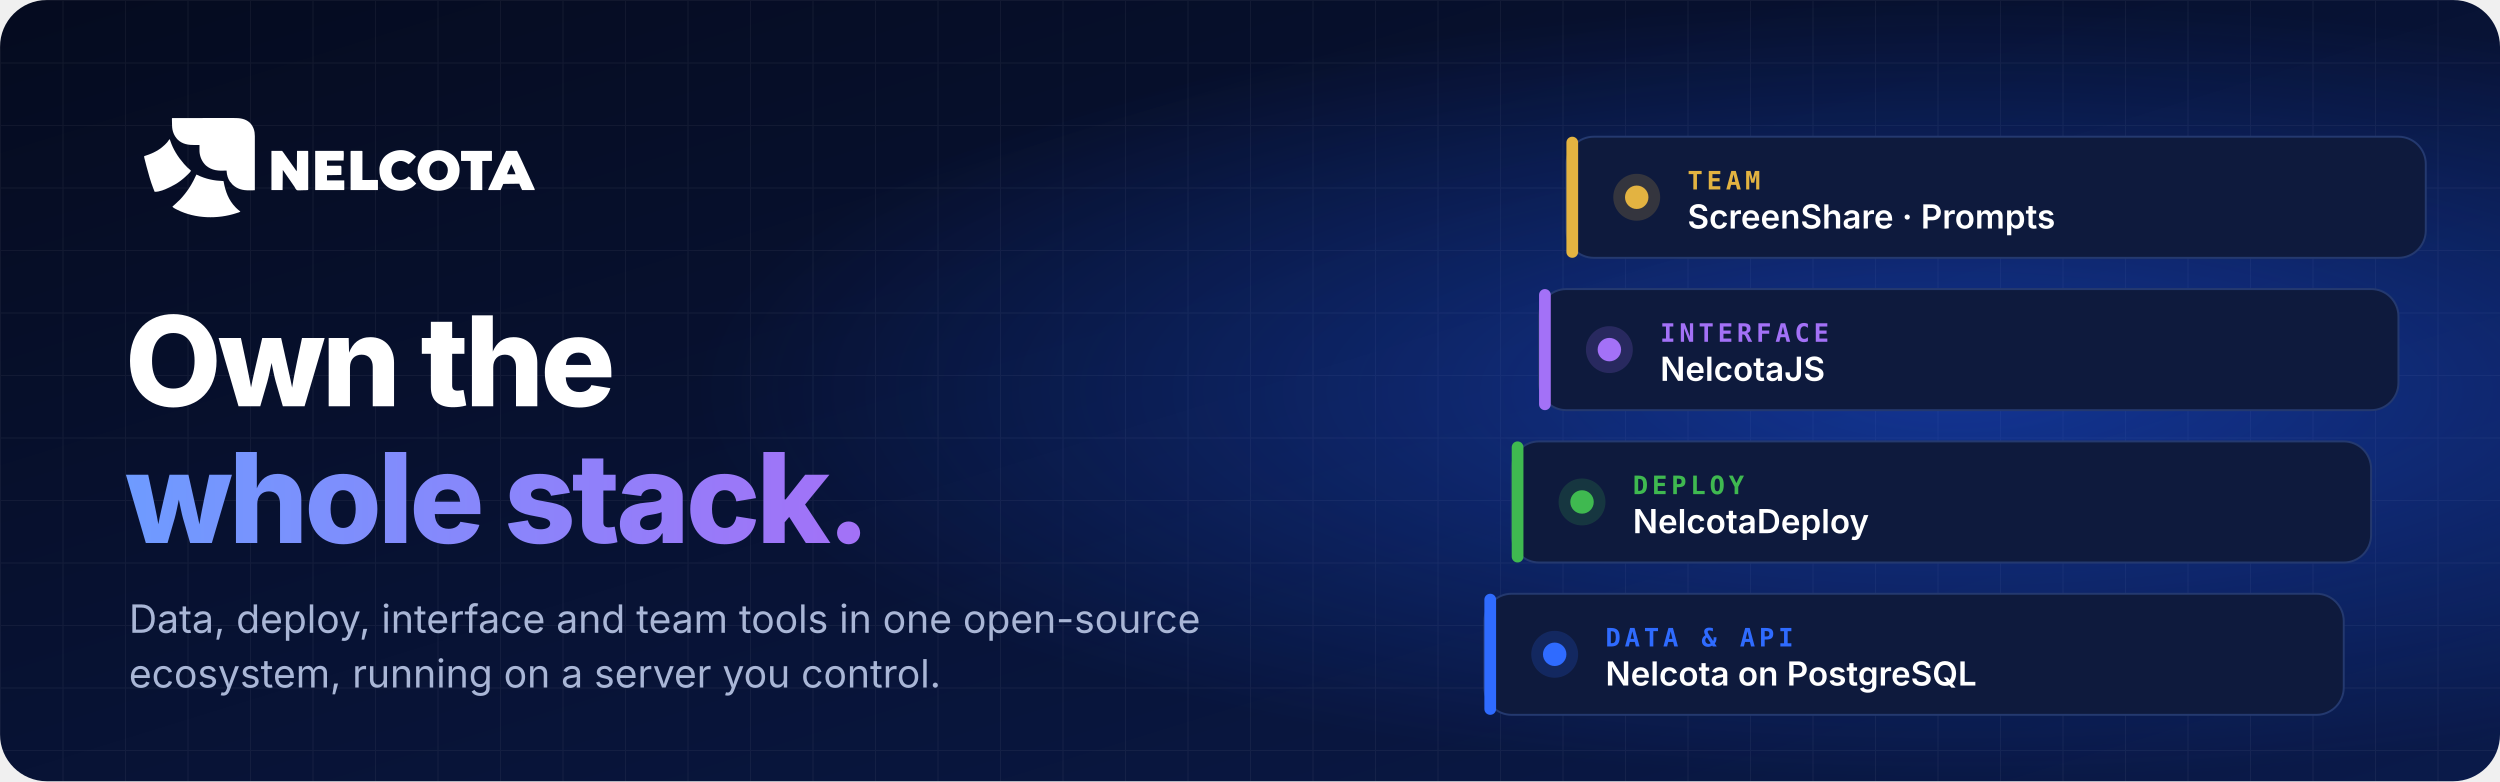
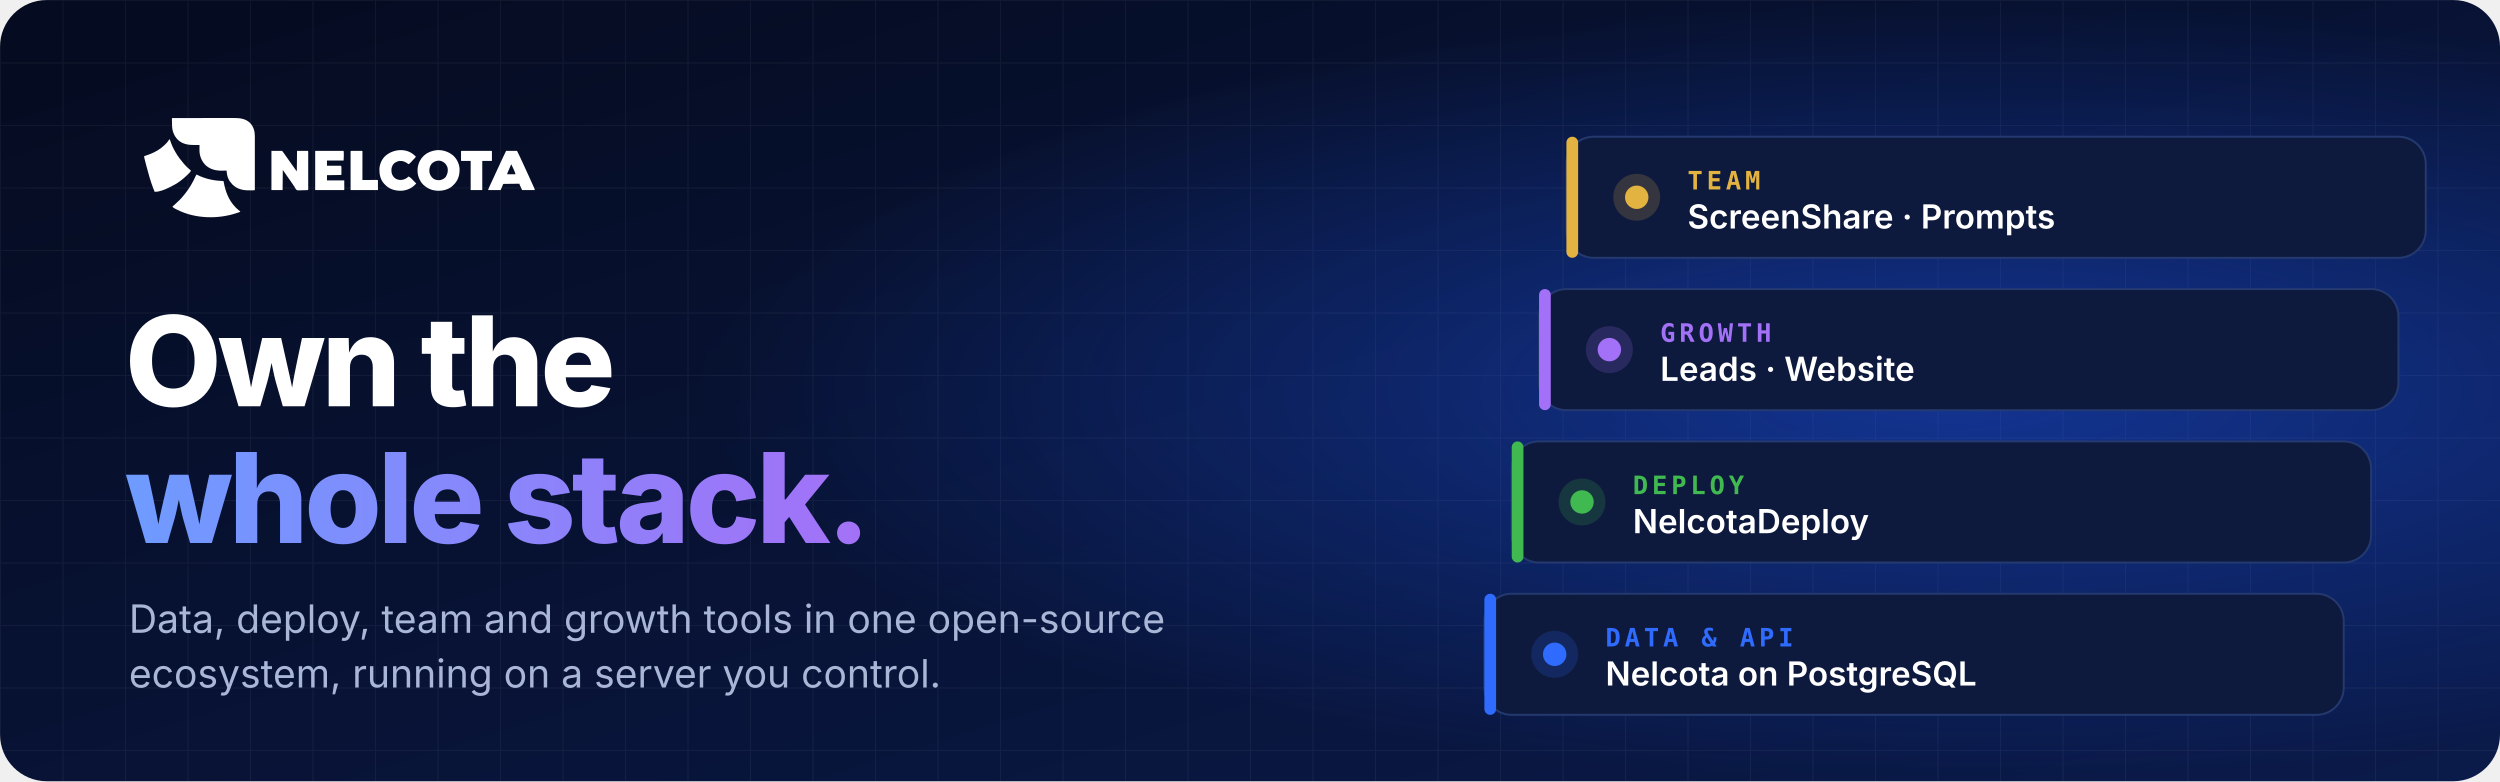
<svg xmlns="http://www.w3.org/2000/svg" viewBox="0 0 1280 400" width="1280" height="400" role="img" aria-labelledby="t d">
  <defs>
    <linearGradient id="bg" x1="0" y1="0" x2="1" y2="1">
      <stop offset="0" stop-color="#050B1F" />
      <stop offset="1" stop-color="#0A1A4A" />
    </linearGradient>
    <radialGradient id="glow" cx="0.78" cy="0.5" r="0.5">
      <stop offset="0" stop-color="#1F5BFF" stop-opacity="0.45" />
      <stop offset="1" stop-color="#1F5BFF" stop-opacity="0" />
    </radialGradient>
    <pattern id="grid" width="32" height="32" patternUnits="userSpaceOnUse">
      <path d="M32 0H0V32" fill="none" stroke="#FFFFFF" stroke-opacity="0.05" />
    </pattern>
    <linearGradient id="hl" x1="0" x2="1">
      <stop offset="0" stop-color="#6E9BFF" />
      <stop offset="1" stop-color="#A371F7" />
    </linearGradient>
    <clipPath id="r">
      <rect width="1280" height="400" rx="24" />
    </clipPath>
  </defs>
  <g clip-path="url(#r)">
    <rect width="1280" height="400" fill="url(#bg)" />
    <rect width="1280" height="400" fill="url(#grid)" />
    <rect width="1280" height="400" fill="url(#glow)" />
  </g>
  <svg x="56" y="44" width="230" height="86" viewBox="0 0 2048 768" fill="#FFFFFF">
    <g id="symbol">
      <g id="piece-1">
        <path d="M0 0 C0.529 -0.002 0.529 -0.002 3.204 -0.012 C3.792 -0.011 3.792 -0.011 6.768 -0.009 C8.007 -0.012 9.245 -0.015 10.521 -0.018 C13.975 -0.025 17.429 -0.028 20.883 -0.029 C24.602 -0.03 28.322 -0.038 32.041 -0.045 C40.186 -0.058 48.332 -0.064 56.477 -0.069 C61.567 -0.072 66.657 -0.076 71.746 -0.08 C85.844 -0.092 99.941 -0.103 114.039 -0.106 C114.942 -0.106 115.846 -0.107 116.776 -0.107 C117.682 -0.107 118.587 -0.107 119.52 -0.107 C121.355 -0.108 123.19 -0.108 125.024 -0.109 C125.935 -0.109 126.845 -0.109 127.782 -0.109 C142.495 -0.113 157.208 -0.131 171.921 -0.154 C187.035 -0.178 202.149 -0.19 217.263 -0.192 C225.745 -0.192 234.227 -0.198 242.709 -0.216 C249.94 -0.232 257.172 -0.237 264.403 -0.229 C268.088 -0.225 271.772 -0.225 275.456 -0.24 C303.225 -0.34 329.16 1.751 350.579 21.506 C367.163 38.711 373.326 59.26 373.273 82.843 C373.274 83.899 373.276 84.955 373.277 86.042 C373.281 89.567 373.278 93.091 373.275 96.616 C373.276 99.147 373.278 101.679 373.28 104.21 C373.284 110.363 373.284 116.516 373.281 122.669 C373.279 127.666 373.278 132.664 373.279 137.662 C373.279 138.374 373.28 139.086 373.28 139.82 C373.28 141.266 373.28 142.712 373.281 144.158 C373.284 157.704 373.28 171.251 373.275 184.797 C373.271 196.429 373.271 208.061 373.276 219.693 C373.281 233.203 373.283 246.712 373.28 260.221 C373.28 261.66 373.28 263.099 373.279 264.537 C373.279 265.245 373.279 265.953 373.279 266.682 C373.278 271.68 373.279 276.677 373.282 281.675 C373.285 288.39 373.283 295.105 373.277 301.819 C373.276 304.291 373.276 306.763 373.278 309.234 C373.281 312.592 373.278 315.95 373.273 319.308 C373.275 320.3 373.277 321.292 373.279 322.313 C373.277 323.205 373.274 324.098 373.271 325.017 C373.271 325.793 373.271 326.569 373.271 327.369 C373.146 329.131 373.146 329.131 372.146 330.131 C369.059 330.271 365.996 330.345 362.907 330.37 C361.957 330.378 361.007 330.386 360.029 330.394 C358 330.408 355.971 330.419 353.943 330.427 C351.904 330.438 349.864 330.458 347.825 330.488 C318.556 330.918 293.456 325 271.528 304.553 C267.386 300.343 263.697 295.846 260.146 291.131 C259.675 290.511 259.205 289.891 258.72 289.253 C250.253 276.924 245.611 260.972 244.575 246.241 C244.493 245.091 244.41 243.94 244.325 242.755 C244.295 242.322 244.295 242.322 244.146 240.131 C243.417 240.167 242.688 240.202 241.937 240.239 C207.294 241.873 176.84 240.44 149.438 216.795 C131.364 199.637 121.193 175.901 120.146 151.131 C119.951 141.798 120.017 132.465 120.146 123.131 C119.599 123.137 119.599 123.137 116.835 123.163 C112.696 123.2 108.556 123.223 104.417 123.241 C102.641 123.251 100.866 123.265 99.091 123.282 C70.056 123.562 42.269 119.786 20.633 98.654 C3.702 81.323 -4.691 59.049 -5.206 34.956 C-5.229 33.99 -5.252 33.024 -5.276 32.029 C-5.324 29.998 -5.369 27.966 -5.412 25.935 C-5.48 22.812 -5.557 19.69 -5.636 16.567 C-5.681 14.592 -5.725 12.618 -5.769 10.643 C-5.792 9.705 -5.816 8.766 -5.841 7.799 C-5.858 6.938 -5.875 6.076 -5.892 5.189 C-5.901 4.808 -5.901 4.808 -5.943 2.882 C-5.754 -0.837 -3.098 0.004 0 0 Z " transform="translate(288.8545,146.8686)" fill-rule="evenodd" />
      </g>
      <g id="piece-2">
        <path d="M0 0 C1.774 2.661 2.681 4.877 3.647 7.885 C16.1 46.327 38.637 81.687 65 112 C65.37 112.427 65.37 112.427 67.242 114.586 C76.701 125.293 86.703 135.239 98 144 C96.577 148.595 93.985 151.424 90.617 154.711 C90.084 155.242 89.551 155.773 89.002 156.321 C87.874 157.442 86.742 158.56 85.607 159.674 C83.895 161.356 82.193 163.048 80.492 164.742 C70.876 174.29 60.842 182.874 50 191 C49.456 191.412 48.912 191.823 48.352 192.247 C33.661 203.309 17.581 212.118 1 220 C0.263 220.358 -0.475 220.716 -1.234 221.085 C-20.757 230.527 -45.849 241.827 -68 241 C-70.063 236.024 -72.045 231.019 -74 226 C-74.306 225.222 -74.611 224.443 -74.926 223.642 C-87.325 191.687 -96.172 158.232 -105.125 125.188 C-105.389 124.215 -105.653 123.243 -105.924 122.242 C-108.701 111.981 -111.368 101.696 -113.867 91.363 C-114.083 90.481 -114.299 89.598 -114.522 88.689 C-114.619 88.279 -114.619 88.279 -115.113 86.204 C-115.199 85.846 -115.199 85.846 -115.634 84.03 C-116 82 -116 82 -116 78 C-115.367 77.8 -114.734 77.599 -114.083 77.393 C-100.337 73.007 -86.973 68.336 -74 62 C-73.239 61.632 -72.478 61.264 -71.694 60.884 C-55.017 52.725 -39.425 42.889 -26 30 C-24.651 28.848 -23.297 27.702 -21.938 26.562 C-14.074 19.682 -7.752 11.684 -2 3 C-1.34 2.01 -0.68 1.02 0 0 Z " transform="translate(272,243)" fill-rule="evenodd" />
      </g>
      <g id="piece-3">
        <path d="M0 0 C1.14 0.557 2.279 1.114 3.453 1.688 C42.825 20.749 80.443 28.434 124 30 C124.12 30.672 124.24 31.345 124.364 32.038 C132.443 76.81 146.624 116.919 179 150 C179.672 150.722 180.343 151.444 181.035 152.188 C187.058 158.53 194.068 163.704 201 169 C197.038 172.962 190.809 174.008 185.562 175.75 C185.227 175.862 185.227 175.862 183.53 176.427 C97.357 204.93 -5.218 202.29 -86.645 161.711 C-88.911 160.561 -91.175 159.408 -93.438 158.25 C-94.51 157.707 -95.583 157.164 -96.688 156.605 C-101.88 153.906 -106.209 151.499 -110 147 C-99.499 137.407 -99.499 137.407 -94.875 133.438 C-91.068 130.139 -87.56 126.579 -84.027 122.992 C-82 121 -82 121 -79.375 118.938 C-76.569 116.649 -74.365 114.086 -72.02 111.336 C-69.734 108.692 -67.37 106.13 -65 103.562 C-60.734 98.879 -56.818 94.05 -53 89 C-52.252 88.047 -51.505 87.095 -50.734 86.113 C-42.337 75.409 -34.304 64.328 -27.488 52.539 C-26.421 50.718 -25.309 48.924 -24.168 47.148 C-16.119 34.395 -9.913 20.668 -3.461 7.062 C-2.331 4.694 -1.185 2.34 0 0 Z " transform="translate(395,405)" fill-rule="evenodd" />
      </g>
    </g>
    <g id="wordmark">
      <g id="letter-1">
        <path d="M0 0 C16.17 0 32.34 0 49 0 C54.596 7.275 59.842 14.114 64.812 21.711 C71.466 31.715 78.575 41.424 85.569 51.192 C87.838 54.363 90.087 57.548 92.312 60.75 C96.198 66.329 100.201 71.824 104.206 77.317 C107.939 82.459 111.513 87.688 115 93 C116.647 89.707 116.181 86.041 116.205 82.419 C116.215 81.532 116.225 80.644 116.235 79.729 C116.267 76.785 116.292 73.842 116.316 70.898 C116.337 68.861 116.358 66.824 116.379 64.786 C116.435 59.417 116.484 54.048 116.532 48.679 C116.582 43.202 116.638 37.726 116.693 32.25 C116.801 21.5 116.902 10.75 117 0 C124.102 -0.025 131.205 -0.043 138.307 -0.055 C140.726 -0.06 143.144 -0.067 145.562 -0.075 C149.03 -0.088 152.497 -0.093 155.965 -0.098 C157.053 -0.103 158.142 -0.108 159.263 -0.113 C159.764 -0.113 159.764 -0.113 162.297 -0.114 C162.74 -0.115 162.74 -0.115 164.982 -0.12 C167 0 167 0 168 1 C168.099 3.276 168.126 5.555 168.127 7.833 C168.129 8.556 168.13 9.279 168.132 10.024 C168.136 12.464 168.133 14.905 168.129 17.346 C168.131 19.088 168.133 20.83 168.135 22.573 C168.139 27.318 168.137 32.064 168.134 36.81 C168.132 41.765 168.134 46.72 168.136 51.675 C168.138 59.998 168.135 68.32 168.13 76.643 C168.125 86.28 168.127 95.917 168.132 105.553 C168.137 113.811 168.137 122.07 168.135 130.328 C168.133 135.267 168.133 140.206 168.136 145.145 C168.139 149.787 168.137 154.43 168.131 159.072 C168.13 160.781 168.13 162.49 168.133 164.199 C168.135 166.522 168.132 168.844 168.127 171.167 C168.127 171.818 168.127 171.818 168.126 175.115 C168 178 168 178 167 179 C159.95 179.76 152.768 179.7 145.684 179.844 C143.285 179.906 140.886 179.995 138.489 180.111 C119.162 181.032 119.162 181.032 113.979 177.701 C110.235 174.044 108.168 169.707 106 165 C105.061 163.575 104.093 162.169 103.074 160.801 C102.277 159.639 101.482 158.476 100.688 157.312 C100.244 156.665 99.8 156.018 99.343 155.351 C96.787 151.621 94.24 147.885 91.695 144.148 C91.132 143.323 90.569 142.498 89.99 141.647 C88.914 140.069 87.839 138.49 86.766 136.909 C83.961 132.795 81.093 128.739 78.148 124.723 C73.721 118.665 69.51 112.469 65.312 106.25 C63.851 104.088 62.389 101.927 60.926 99.766 C60.608 99.295 60.608 99.295 59.001 96.915 C56.711 93.58 54.352 90.292 52 87 C51.67 117.36 51.34 147.72 51 179 C34.17 179 17.34 179 0 179 C0 119.93 0 60.86 0 0 Z " transform="translate(738,297)" fill-rule="evenodd" />
      </g>
      <g id="letter-2">
        <path d="M0 0 C42.9 0 85.8 0 130 0 C132.074 14.519 130.396 29.339 130 44 C104.92 44 79.84 44 54 44 C54 51.92 54 59.84 54 68 C55.898 67.995 57.796 67.99 59.751 67.984 C66.014 67.968 72.276 67.957 78.539 67.948 C82.337 67.943 86.135 67.936 89.933 67.925 C93.596 67.914 97.259 67.908 100.923 67.905 C102.322 67.903 103.722 67.9 105.121 67.894 C107.077 67.887 109.034 67.887 110.99 67.886 C111.547 67.885 111.547 67.885 114.368 67.88 C117 68 117 68 119 69 C120.274 72.822 120.124 76.407 120.098 80.387 C120.096 81.204 120.095 82.021 120.093 82.863 C120.088 85.471 120.075 88.079 120.062 90.688 C120.057 92.456 120.053 94.225 120.049 95.994 C120.038 100.329 120.021 104.665 120 109 C117.244 110.378 114.982 110.163 111.898 110.205 C110.617 110.225 109.336 110.245 108.016 110.266 C106.612 110.283 105.208 110.3 103.805 110.316 C102.373 110.337 100.941 110.358 99.509 110.379 C95.737 110.435 91.966 110.484 88.195 110.532 C84.347 110.582 80.5 110.638 76.652 110.693 C69.102 110.801 61.551 110.902 54 111 C54 118.92 54 126.84 54 135 C80.07 135 106.14 135 133 135 C133.01 138.537 133.01 138.537 133.062 156.438 C133.072 158.673 133.081 160.909 133.09 163.213 C133.093 164.974 133.096 166.735 133.098 168.496 C133.103 169.419 133.108 170.343 133.113 171.294 C133.113 171.731 133.113 171.731 133.114 173.939 C133.116 174.701 133.118 175.463 133.12 176.247 C133 178 133 178 132 179 C130.292 179.096 128.579 179.122 126.869 179.12 C125.759 179.122 124.649 179.123 123.506 179.124 C122.273 179.121 121.04 179.117 119.769 179.114 C118.461 179.114 117.152 179.114 115.804 179.114 C112.253 179.114 108.702 179.108 105.151 179.101 C101.823 179.096 98.495 179.095 95.167 179.095 C85.424 179.089 75.681 179.075 65.938 179.062 C44.178 179.042 22.419 179.021 0 179 C0 119.93 0 60.86 0 0 Z " transform="translate(938,297)" fill-rule="evenodd" />
      </g>
      <g id="letter-3">
        <path d="M0 0 C1.038 -0.003 2.076 -0.006 3.145 -0.01 C3.709 -0.009 3.709 -0.009 6.566 -0.003 C7.717 -0.004 8.867 -0.005 10.052 -0.006 C12.49 -0.007 14.928 -0.005 17.366 -0.001 C21.113 0.004 24.859 -0.001 28.605 -0.007 C30.967 -0.007 33.329 -0.005 35.691 -0.003 C36.821 -0.005 37.95 -0.007 39.113 -0.01 C40.151 -0.006 41.189 -0.003 42.258 0 C43.176 0.001 44.095 0.002 45.041 0.002 C47.129 0.129 47.129 0.129 48.129 1.129 C48.225 2.838 48.251 4.55 48.249 6.261 C48.251 7.373 48.252 8.485 48.253 9.631 C48.252 10.246 48.252 10.246 48.242 13.36 C48.243 14.648 48.243 15.935 48.243 17.262 C48.243 20.803 48.237 24.344 48.23 27.885 C48.224 31.582 48.223 35.279 48.222 38.976 C48.219 45.981 48.211 52.987 48.201 59.992 C48.19 67.965 48.184 75.938 48.179 83.912 C48.169 100.318 48.151 116.724 48.129 133.129 C48.566 133.128 48.566 133.128 50.78 133.123 C59.006 133.103 67.232 133.087 75.458 133.078 C79.687 133.072 83.917 133.065 88.146 133.054 C92.225 133.043 96.303 133.037 100.381 133.035 C101.941 133.033 103.5 133.029 105.059 133.024 C107.236 133.016 109.413 133.015 111.59 133.016 C112.831 133.014 114.072 133.011 115.351 133.009 C118.129 133.129 118.129 133.129 119.129 134.129 C119.129 148.979 119.129 163.829 119.129 179.129 C77.879 179.129 36.629 179.129 -5.871 179.129 C-5.911 134.532 -5.911 134.532 -5.92 115.905 C-5.926 103.021 -5.933 90.138 -5.947 77.255 C-5.956 67.874 -5.963 58.492 -5.965 49.111 C-5.966 44.141 -5.97 39.17 -5.977 34.2 C-5.984 29.527 -5.986 24.855 -5.984 20.182 C-5.984 18.462 -5.986 16.742 -5.99 15.021 C-5.995 12.683 -5.994 10.345 -5.991 8.007 C-5.992 6.696 -5.993 5.384 -5.994 4.032 C-5.794 -0.694 -4.273 0.004 0 0 Z " transform="translate(1105.871,296.8706)" fill-rule="evenodd" />
      </g>
      <g id="letter-4">
        <path d="M0 0 C1.752 1.571 3.488 3.162 5.199 4.777 C7.195 6.598 7.195 6.598 9.195 7.598 C8.61 10.838 7.661 12.522 5.387 14.883 C5.098 15.187 5.098 15.187 3.637 16.725 C3.017 17.364 2.397 18.002 1.758 18.66 C0.474 20.003 -0.808 21.347 -2.09 22.691 C-2.723 23.353 -3.356 24.014 -4.008 24.695 C-6.464 27.296 -8.816 29.976 -11.18 32.66 C-15.019 36.919 -19.025 40.433 -23.805 43.598 C-24.22 43.246 -24.635 42.894 -25.062 42.531 C-36.805 33.122 -50.566 27.115 -65.805 28.598 C-73.186 29.936 -79.551 32.472 -85.805 36.598 C-86.421 36.993 -87.037 37.389 -87.672 37.797 C-95.623 43.681 -100.163 54.027 -101.805 63.598 C-102.077 66.397 -102.14 69.161 -102.117 71.973 C-102.112 72.717 -102.106 73.46 -102.1 74.227 C-101.843 85.896 -97.516 95.651 -89.68 104.348 C-80.913 112.497 -69.73 115.784 -57.984 115.508 C-44.599 114.567 -33.268 109.267 -23.805 99.598 C-13.971 103.921 -6.112 114.16 1.32 121.66 C2.286 122.631 3.252 123.602 4.219 124.572 C6.547 126.912 8.872 129.254 11.195 131.598 C-5.007 150.845 -27.76 162.266 -52.805 164.598 C-79.361 166.098 -105.36 160.39 -125.761 142.451 C-128.18 140.232 -130.497 137.933 -132.805 135.598 C-133.458 134.954 -134.112 134.311 -134.785 133.648 C-152.387 115.08 -157.596 90.388 -157.109 65.648 C-156.261 43.304 -146.274 20.811 -129.887 5.426 C-94.845 -25.343 -37.173 -31.84 0 0 Z " transform="translate(1388.805,314.4023)" fill-rule="evenodd" />
      </g>
      <g id="letter-5">
        <path d="M0 0 C17.131 14.551 27.958 36.532 30.301 58.859 C31.758 84.678 26.323 109.358 8.801 129.172 C7.309 130.742 5.809 132.305 4.301 133.859 C3.688 134.545 3.076 135.231 2.445 135.938 C-13.187 152.87 -37.806 161.175 -60.371 162.098 C-77.193 162.463 -93.499 160.502 -108.699 152.859 C-109.764 152.345 -110.829 151.831 -111.926 151.301 C-119.698 147.36 -126.237 142.686 -132.699 136.859 C-133.554 136.11 -134.409 135.361 -135.289 134.59 C-146.338 124.324 -152.954 111.003 -157.699 96.859 C-158.04 95.846 -158.38 94.833 -158.73 93.789 C-163.367 76.66 -162.816 55.523 -156.699 38.859 C-156.463 38.206 -156.227 37.553 -155.984 36.88 C-147.769 14.709 -131.749 -3.236 -110.324 -13.453 C-102.963 -16.83 -95.607 -19.328 -87.699 -21.141 C-86.765 -21.365 -85.83 -21.589 -84.867 -21.82 C-54.872 -27.945 -23.384 -19.22 0 0 Z M-97.879 39.543 C-106.645 50.698 -108.635 63.599 -107.297 77.438 C-105.256 89.121 -98.798 99.216 -89.555 106.582 C-80.292 112.959 -68.991 114.664 -57.949 113.297 C-48.017 111.38 -39.181 106.747 -32.699 98.859 C-24.48 85.562 -21.208 72.047 -24.383 56.516 C-25.314 53.827 -26.387 51.382 -27.699 48.859 C-28.135 47.989 -28.571 47.119 -29.02 46.223 C-34.645 35.941 -42.851 30.077 -53.762 26.109 C-69.857 21.437 -86.678 27.594 -97.879 39.543 Z " transform="translate(1567.699,317.1406)" fill-rule="evenodd" />
      </g>
      <g id="letter-6">
        <path d="M0 0 C0.585 -0.001 0.585 -0.001 3.544 -0.009 C4.839 -0.007 6.133 -0.004 7.467 -0.002 C8.835 -0.004 10.203 -0.006 11.571 -0.008 C15.296 -0.012 19.021 -0.011 22.746 -0.007 C26.636 -0.005 30.526 -0.007 34.416 -0.009 C40.95 -0.011 47.483 -0.008 54.017 -0.003 C61.582 0.002 69.146 0 76.711 -0.005 C83.194 -0.01 89.677 -0.01 96.16 -0.008 C100.038 -0.006 103.915 -0.006 107.792 -0.009 C111.436 -0.012 115.081 -0.01 118.725 -0.004 C120.708 -0.002 122.692 -0.005 124.675 -0.009 C125.845 -0.006 127.014 -0.003 128.219 0 C129.242 0 130.265 0.001 131.318 0.001 C133.609 0.127 133.609 0.127 134.609 1.127 C134.707 2.503 134.737 3.884 134.739 5.264 C134.742 6.141 134.745 7.019 134.748 7.923 C134.747 8.4 134.747 8.4 134.742 10.814 C134.743 11.787 134.744 12.76 134.745 13.762 C134.746 15.824 134.744 17.885 134.74 19.946 C134.735 23.113 134.74 26.28 134.746 29.447 C134.746 31.445 134.744 33.442 134.742 35.439 C134.744 36.394 134.746 37.348 134.748 38.331 C134.747 38.77 134.747 38.77 134.739 40.99 C134.738 41.767 134.737 42.543 134.736 43.343 C134.609 45.127 134.609 45.127 133.609 46.127 C119.419 46.127 105.229 46.127 90.609 46.127 C90.609 90.017 90.609 133.907 90.609 179.127 C73.119 179.127 55.629 179.127 37.609 179.127 C37.609 135.237 37.609 91.347 37.609 46.127 C23.419 46.127 9.229 46.127 -5.391 46.127 C-6.936 44.582 -6.518 43.14 -6.52 40.99 C-6.523 40.113 -6.526 39.235 -6.529 38.331 C-6.527 37.377 -6.525 36.423 -6.523 35.439 C-6.524 34.467 -6.525 33.494 -6.526 32.491 C-6.527 30.43 -6.525 28.369 -6.521 26.308 C-6.516 23.141 -6.521 19.974 -6.527 16.807 C-6.527 14.809 -6.525 12.812 -6.523 10.814 C-6.525 9.86 -6.527 8.906 -6.529 7.923 C-6.526 7.046 -6.523 6.168 -6.52 5.264 C-6.519 4.487 -6.518 3.711 -6.517 2.911 C-6.24 -0.994 -3.247 0.001 0 0 Z " transform="translate(1611.391,296.873)" fill-rule="evenodd" />
      </g>
      <g id="letter-7">
        <path d="M0 0 C16.5 0 33 0 50 0 C54.91 9.819 59.763 19.609 64.375 29.562 C64.967 30.836 65.559 32.109 66.151 33.382 C67.76 36.845 69.366 40.311 70.971 43.777 C72.031 46.067 73.092 48.357 74.153 50.646 C83.598 71.038 92.971 91.461 102.246 111.93 C104.45 116.793 106.663 121.651 108.879 126.508 C114.779 139.442 120.662 152.384 126.438 165.375 C126.904 166.415 127.371 167.456 127.853 168.527 C128.271 169.475 128.69 170.422 129.121 171.398 C129.486 172.22 129.852 173.042 130.228 173.888 C131 176 131 176 131 179 C111.86 179 92.72 179 73 179 C71.02 174.586 69.04 170.173 67 165.625 C66.374 164.234 65.747 162.842 65.102 161.409 C64.614 160.317 64.127 159.226 63.625 158.102 C63.122 156.981 62.62 155.86 62.102 154.706 C61 152 61 152 61 150 C36.58 150.33 12.16 150.66 -13 151 C-16.96 160.24 -20.92 169.48 -25 179 C-43.81 179 -62.62 179 -82 179 C-81.233 175.167 -80.545 172.659 -78.961 169.227 C-78.755 168.777 -78.755 168.777 -77.713 166.503 C-77.272 165.553 -76.83 164.603 -76.375 163.625 C-75.919 162.634 -75.463 161.643 -74.994 160.622 C-73.668 157.745 -72.336 154.872 -71 152 C-70.841 151.658 -70.841 151.658 -70.037 149.927 C-68.681 147.01 -67.318 144.096 -65.953 141.184 C-63.404 135.737 -60.892 130.274 -58.375 124.812 C-54.222 115.806 -50.056 106.806 -45.875 97.812 C-40.955 87.227 -36.057 76.631 -31.167 66.031 C-28.863 61.035 -26.557 56.039 -24.251 51.043 C-22.519 47.291 -20.787 43.539 -19.058 39.786 C-17.333 36.043 -15.604 32.303 -13.875 28.562 C-13.633 28.037 -13.633 28.037 -12.41 25.379 C-8.447 16.818 -4.226 8.451 0 0 Z M23 62 C20.429 67.923 17.866 73.85 15.31 79.78 C14.438 81.797 13.565 83.814 12.69 85.829 C11.434 88.724 10.185 91.621 8.938 94.52 C8.544 95.423 8.15 96.326 7.744 97.257 C7.384 98.097 7.024 98.938 6.652 99.804 C6.333 100.543 6.013 101.283 5.683 102.045 C5 104 5 104 5 107 C17.54 107 30.08 107 43 107 C39.623 95.745 39.623 95.745 37.223 90.398 C36.709 89.249 36.195 88.099 35.666 86.914 C35.137 85.746 34.608 84.578 34.062 83.375 C33.537 82.199 33.012 81.024 32.471 79.812 C29.774 73.805 27.003 67.86 24 62 C23.67 62 23.34 62 23 62 Z " transform="translate(1811,297)" fill-rule="evenodd" />
      </g>
    </g>
  </svg>
  <text x="64" y="208" font-family="'Segoe UI', Inter, -apple-system, BlinkMacSystemFont, Helvetica, Arial, sans-serif" font-size="64" font-weight="800" letter-spacing="-2" fill="#FFFFFF">Own the</text>
  <text x="64" y="278" font-family="'Segoe UI', Inter, -apple-system, BlinkMacSystemFont, Helvetica, Arial, sans-serif" font-size="64" font-weight="800" letter-spacing="-2" fill="url(#hl)">whole stack.</text>
-   <text x="66" y="324" font-family="'Segoe UI', Inter, -apple-system, BlinkMacSystemFont, Helvetica, Arial, sans-serif" font-size="20" fill="#A9B6D6">Data, deploy, interface and team tools in one open-source</text>
+   <text x="66" y="324" font-family="'Segoe UI', Inter, -apple-system, BlinkMacSystemFont, Helvetica, Arial, sans-serif" font-size="20" fill="#A9B6D6">Data, deploy, team and growth tools in one open-source</text>
  <text x="66" y="352" font-family="'Segoe UI', Inter, -apple-system, BlinkMacSystemFont, Helvetica, Arial, sans-serif" font-size="20" fill="#A9B6D6">ecosystem, running on a server you control.</text>
  <g transform="translate(802 70)">
    <rect width="440" height="62" rx="14" fill="#0E1A3D" stroke="#24396F" />
    <rect x="0" y="0" width="6" height="62" rx="3" fill="#E3B341" />
    <circle cx="36" cy="31.0" r="6" fill="#E3B341" />
    <circle cx="36" cy="31.0" r="12" fill="#E3B341" opacity="0.18" />
    <text x="62" y="27.0" font-family="'Cascadia Code', 'SF Mono', Consolas, Menlo, monospace" font-size="13" font-weight="700" letter-spacing="2" fill="#E3B341">TEAM</text>
    <text x="62" y="47.0" font-family="'Segoe UI', Inter, -apple-system, BlinkMacSystemFont, Helvetica, Arial, sans-serif" font-size="17" font-weight="600" fill="#FFFFFF">ScreenShare · Prompts</text>
  </g>
  <g transform="translate(788 148)">
    <rect width="440" height="62" rx="14" fill="#0E1A3D" stroke="#24396F" />
    <rect x="0" y="0" width="6" height="62" rx="3" fill="#A371F7" />
    <circle cx="36" cy="31.0" r="6" fill="#A371F7" />
    <circle cx="36" cy="31.0" r="12" fill="#A371F7" opacity="0.18" />
-     <text x="62" y="27.0" font-family="'Cascadia Code', 'SF Mono', Consolas, Menlo, monospace" font-size="13" font-weight="700" letter-spacing="2" fill="#A371F7">INTERFACE</text>
-     <text x="62" y="47.0" font-family="'Segoe UI', Inter, -apple-system, BlinkMacSystemFont, Helvetica, Arial, sans-serif" font-size="17" font-weight="600" fill="#FFFFFF">NelcotaJS</text>
+     <text x="62" y="27.0" font-family="'Cascadia Code', 'SF Mono', Consolas, Menlo, monospace" font-size="13" font-weight="700" letter-spacing="2" fill="#A371F7">GROWTH</text>
+     <text x="62" y="47.0" font-family="'Segoe UI', Inter, -apple-system, BlinkMacSystemFont, Helvetica, Arial, sans-serif" font-size="17" font-weight="600" fill="#FFFFFF">Leads · Website</text>
  </g>
  <g transform="translate(774 226)">
    <rect width="440" height="62" rx="14" fill="#0E1A3D" stroke="#24396F" />
    <rect x="0" y="0" width="6" height="62" rx="3" fill="#3FB950" />
    <circle cx="36" cy="31.0" r="6" fill="#3FB950" />
    <circle cx="36" cy="31.0" r="12" fill="#3FB950" opacity="0.18" />
    <text x="62" y="27.0" font-family="'Cascadia Code', 'SF Mono', Consolas, Menlo, monospace" font-size="13" font-weight="700" letter-spacing="2" fill="#3FB950">DEPLOY</text>
    <text x="62" y="47.0" font-family="'Segoe UI', Inter, -apple-system, BlinkMacSystemFont, Helvetica, Arial, sans-serif" font-size="17" font-weight="600" fill="#FFFFFF">NelcotaDeploy</text>
  </g>
  <g transform="translate(760 304)">
    <rect width="440" height="62" rx="14" fill="#0E1A3D" stroke="#24396F" />
    <rect x="0" y="0" width="6" height="62" rx="3" fill="#2F6BFF" />
    <circle cx="36" cy="31.0" r="6" fill="#2F6BFF" />
    <circle cx="36" cy="31.0" r="12" fill="#2F6BFF" opacity="0.18" />
    <text x="62" y="27.0" font-family="'Cascadia Code', 'SF Mono', Consolas, Menlo, monospace" font-size="13" font-weight="700" letter-spacing="2" fill="#2F6BFF">DATA &amp; API</text>
    <text x="62" y="47.0" font-family="'Segoe UI', Inter, -apple-system, BlinkMacSystemFont, Helvetica, Arial, sans-serif" font-size="17" font-weight="600" fill="#FFFFFF">Nelcota on PostgreSQL</text>
  </g>
</svg>
